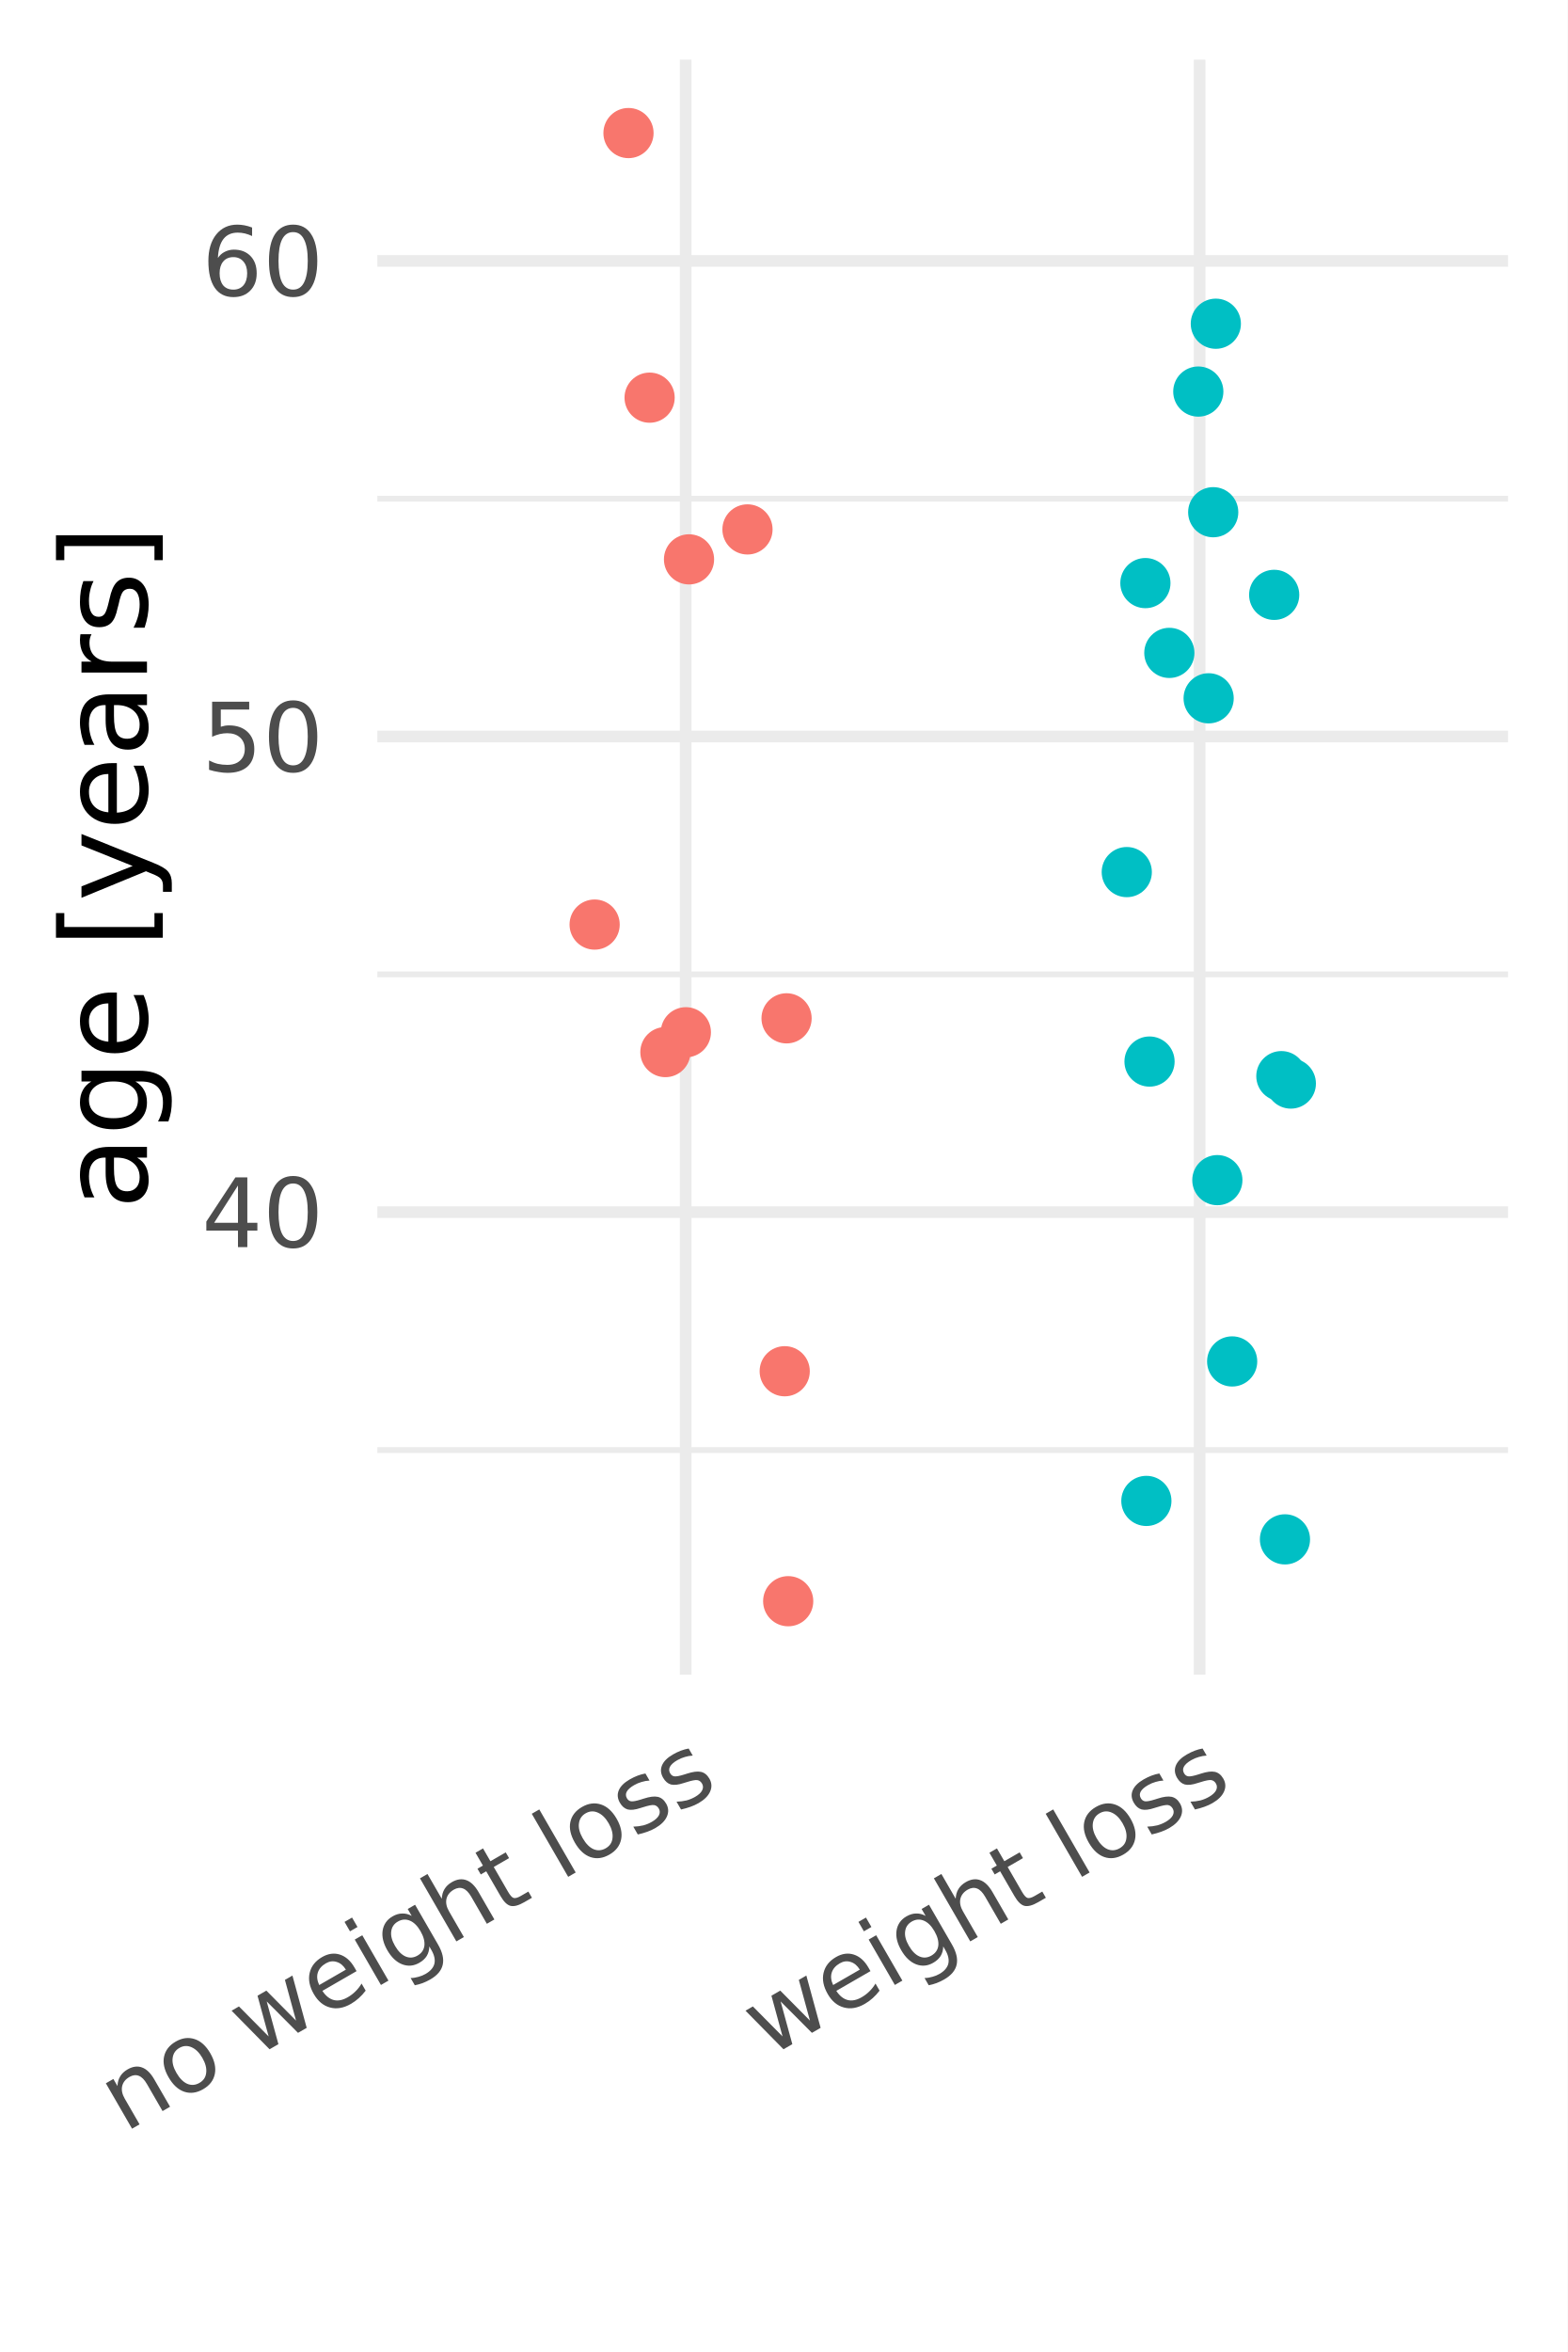
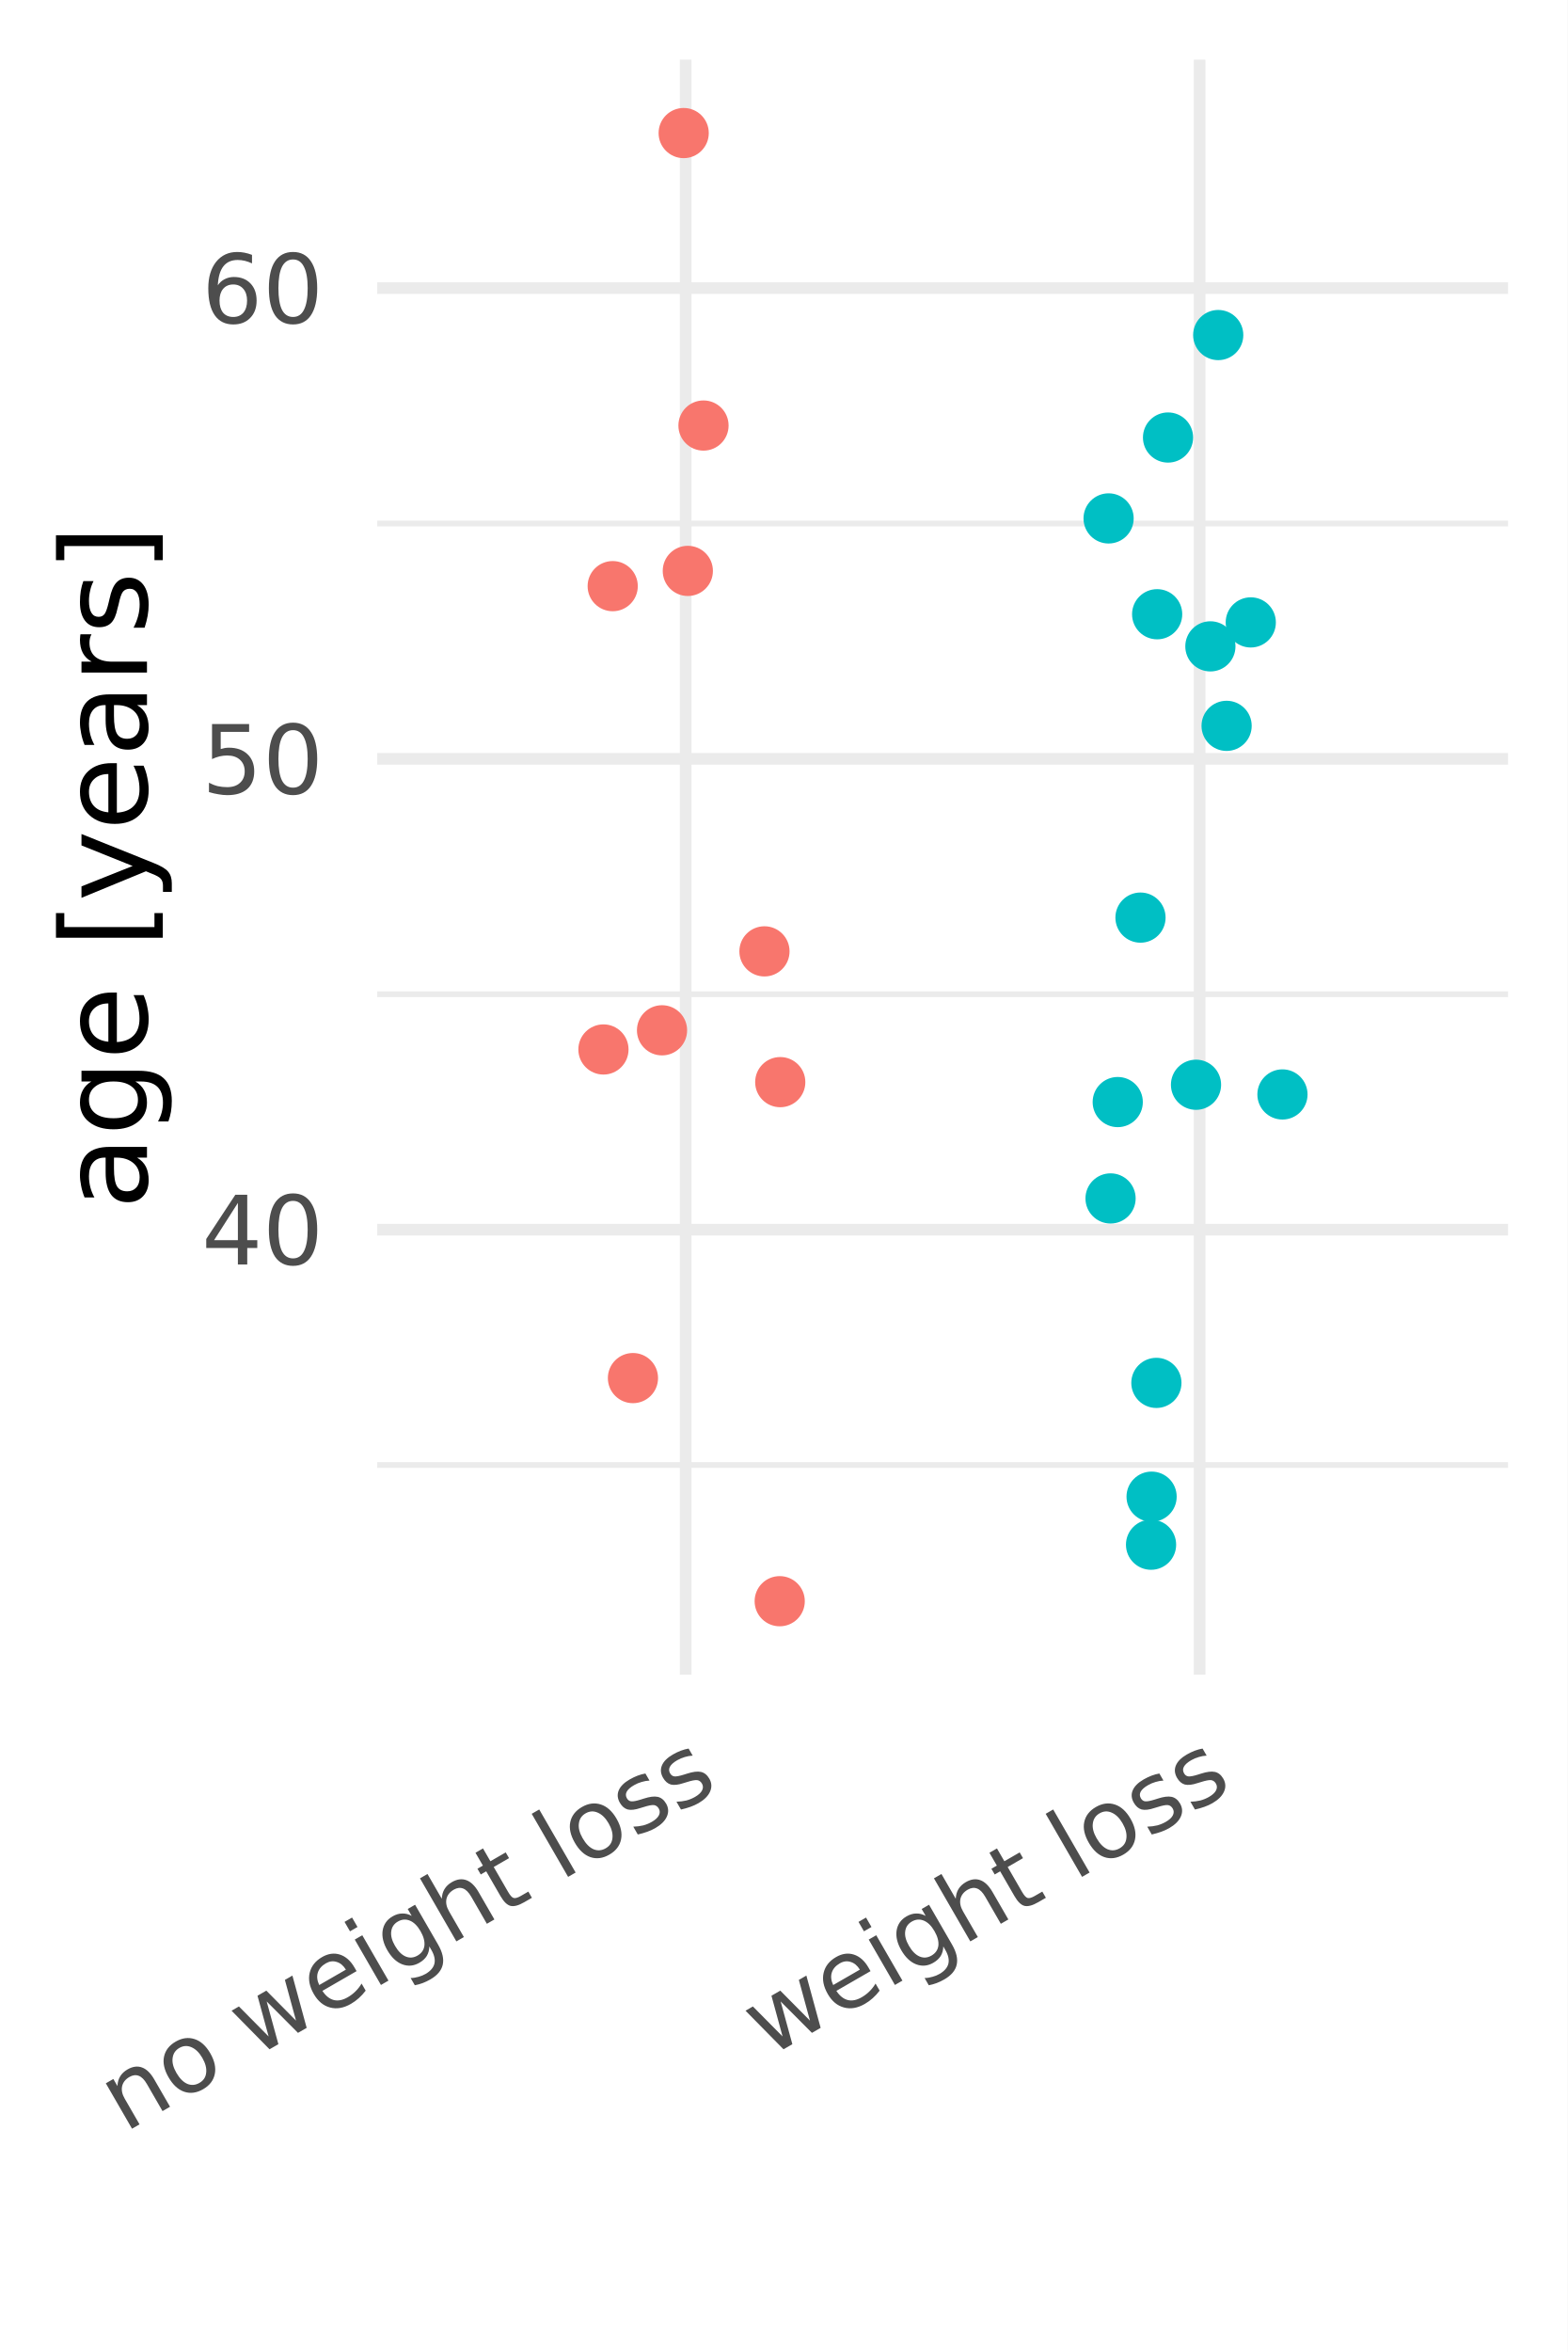
- <svg xmlns="http://www.w3.org/2000/svg" viewBox="0 0 144.00 216.00">
+ <svg xmlns="http://www.w3.org/2000/svg" class="svglite" width="144.00pt" height="216.00pt" viewBox="0 0 144.00 216.00">
  <defs>
    <style type="text/css">
-     line, polyline, polygon, path, rect, circle {
+     .svglite line, .svglite polyline, .svglite polygon, .svglite path, .svglite rect, .svglite circle {
      fill: none;
      stroke: #000000;
      stroke-linecap: round;
      stroke-linejoin: round;
      stroke-miterlimit: 10.00;
    }
  </style>
  </defs>
  <rect width="100%" height="100%" style="stroke: none; fill: #FFFFFF;" />
  <defs>
-     <clipPath id="cpMzQuNjZ8MTM4LjUyfDE1My43OXw1LjQ4">
-       <rect x="34.66" y="5.48" width="103.87" height="148.31" />
-     </clipPath>
-   </defs>
-   <polyline points="34.66,133.17 138.52,133.17 " style="stroke-width: 0.53; stroke: #EBEBEB; stroke-linecap: butt;" clip-path="url(#cpMzQuNjZ8MTM4LjUyfDE1My43OXw1LjQ4)" />
-   <polyline points="34.66,89.48 138.52,89.48 " style="stroke-width: 0.53; stroke: #EBEBEB; stroke-linecap: butt;" clip-path="url(#cpMzQuNjZ8MTM4LjUyfDE1My43OXw1LjQ4)" />
-   <polyline points="34.66,45.80 138.52,45.80 " style="stroke-width: 0.53; stroke: #EBEBEB; stroke-linecap: butt;" clip-path="url(#cpMzQuNjZ8MTM4LjUyfDE1My43OXw1LjQ4)" />
-   <polyline points="34.66,111.32 138.52,111.32 " style="stroke-width: 1.07; stroke: #EBEBEB; stroke-linecap: butt;" clip-path="url(#cpMzQuNjZ8MTM4LjUyfDE1My43OXw1LjQ4)" />
-   <polyline points="34.66,67.64 138.52,67.64 " style="stroke-width: 1.07; stroke: #EBEBEB; stroke-linecap: butt;" clip-path="url(#cpMzQuNjZ8MTM4LjUyfDE1My43OXw1LjQ4)" />
-   <polyline points="34.66,23.96 138.52,23.96 " style="stroke-width: 1.07; stroke: #EBEBEB; stroke-linecap: butt;" clip-path="url(#cpMzQuNjZ8MTM4LjUyfDE1My43OXw1LjQ4)" />
-   <polyline points="62.98,153.79 62.98,5.48 " style="stroke-width: 1.07; stroke: #EBEBEB; stroke-linecap: butt;" clip-path="url(#cpMzQuNjZ8MTM4LjUyfDE1My43OXw1LjQ4)" />
-   <polyline points="110.19,153.79 110.19,5.48 " style="stroke-width: 1.07; stroke: #EBEBEB; stroke-linecap: butt;" clip-path="url(#cpMzQuNjZ8MTM4LjUyfDE1My43OXw1LjQ4)" />
-   <circle cx="107.41" cy="59.96" r="1.95" style="stroke-width: 0.71; stroke: #00BFC4; fill: #00BFC4;" clip-path="url(#cpMzQuNjZ8MTM4LjUyfDE1My43OXw1LjQ4)" />
-   <circle cx="111.82" cy="108.38" r="1.95" style="stroke-width: 0.71; stroke: #00BFC4; fill: #00BFC4;" clip-path="url(#cpMzQuNjZ8MTM4LjUyfDE1My43OXw1LjQ4)" />
-   <circle cx="111.68" cy="29.73" r="1.95" style="stroke-width: 0.71; stroke: #00BFC4; fill: #00BFC4;" clip-path="url(#cpMzQuNjZ8MTM4LjUyfDE1My43OXw1LjQ4)" />
-   <circle cx="117.04" cy="54.63" r="1.95" style="stroke-width: 0.71; stroke: #00BFC4; fill: #00BFC4;" clip-path="url(#cpMzQuNjZ8MTM4LjUyfDE1My43OXw1LjQ4)" />
-   <circle cx="105.30" cy="137.84" r="1.95" style="stroke-width: 0.71; stroke: #00BFC4; fill: #00BFC4;" clip-path="url(#cpMzQuNjZ8MTM4LjUyfDE1My43OXw1LjQ4)" />
-   <circle cx="103.50" cy="80.09" r="1.95" style="stroke-width: 0.71; stroke: #00BFC4; fill: #00BFC4;" clip-path="url(#cpMzQuNjZ8MTM4LjUyfDE1My43OXw1LjQ4)" />
-   <circle cx="105.59" cy="97.49" r="1.95" style="stroke-width: 0.71; stroke: #00BFC4; fill: #00BFC4;" clip-path="url(#cpMzQuNjZ8MTM4LjUyfDE1My43OXw1LjQ4)" />
-   <circle cx="110.07" cy="35.96" r="1.95" style="stroke-width: 0.71; stroke: #00BFC4; fill: #00BFC4;" clip-path="url(#cpMzQuNjZ8MTM4LjUyfDE1My43OXw1LjQ4)" />
-   <circle cx="118.03" cy="141.37" r="1.95" style="stroke-width: 0.71; stroke: #00BFC4; fill: #00BFC4;" clip-path="url(#cpMzQuNjZ8MTM4LjUyfDE1My43OXw1LjQ4)" />
-   <circle cx="105.21" cy="53.55" r="1.95" style="stroke-width: 0.71; stroke: #00BFC4; fill: #00BFC4;" clip-path="url(#cpMzQuNjZ8MTM4LjUyfDE1My43OXw1LjQ4)" />
-   <circle cx="111.44" cy="47.04" r="1.95" style="stroke-width: 0.71; stroke: #00BFC4; fill: #00BFC4;" clip-path="url(#cpMzQuNjZ8MTM4LjUyfDE1My43OXw1LjQ4)" />
-   <circle cx="113.18" cy="125.03" r="1.95" style="stroke-width: 0.71; stroke: #00BFC4; fill: #00BFC4;" clip-path="url(#cpMzQuNjZ8MTM4LjUyfDE1My43OXw1LjQ4)" />
-   <circle cx="118.57" cy="99.51" r="1.95" style="stroke-width: 0.71; stroke: #00BFC4; fill: #00BFC4;" clip-path="url(#cpMzQuNjZ8MTM4LjUyfDE1My43OXw1LjQ4)" />
-   <circle cx="117.70" cy="98.83" r="1.95" style="stroke-width: 0.71; stroke: #00BFC4; fill: #00BFC4;" clip-path="url(#cpMzQuNjZ8MTM4LjUyfDE1My43OXw1LjQ4)" />
-   <circle cx="111.02" cy="64.13" r="1.95" style="stroke-width: 0.71; stroke: #00BFC4; fill: #00BFC4;" clip-path="url(#cpMzQuNjZ8MTM4LjUyfDE1My43OXw1LjQ4)" />
-   <circle cx="61.12" cy="96.62" r="1.95" style="stroke-width: 0.71; stroke: #F8766D; fill: #F8766D;" clip-path="url(#cpMzQuNjZ8MTM4LjUyfDE1My43OXw1LjQ4)" />
-   <circle cx="57.73" cy="12.22" r="1.95" style="stroke-width: 0.71; stroke: #F8766D; fill: #F8766D;" clip-path="url(#cpMzQuNjZ8MTM4LjUyfDE1My43OXw1LjQ4)" />
-   <circle cx="59.67" cy="36.52" r="1.95" style="stroke-width: 0.71; stroke: #F8766D; fill: #F8766D;" clip-path="url(#cpMzQuNjZ8MTM4LjUyfDE1My43OXw1LjQ4)" />
-   <circle cx="54.62" cy="84.91" r="1.95" style="stroke-width: 0.71; stroke: #F8766D; fill: #F8766D;" clip-path="url(#cpMzQuNjZ8MTM4LjUyfDE1My43OXw1LjQ4)" />
-   <circle cx="68.66" cy="48.62" r="1.95" style="stroke-width: 0.71; stroke: #F8766D; fill: #F8766D;" clip-path="url(#cpMzQuNjZ8MTM4LjUyfDE1My43OXw1LjQ4)" />
-   <circle cx="63.29" cy="51.37" r="1.95" style="stroke-width: 0.71; stroke: #F8766D; fill: #F8766D;" clip-path="url(#cpMzQuNjZ8MTM4LjUyfDE1My43OXw1LjQ4)" />
-   <circle cx="72.08" cy="125.93" r="1.95" style="stroke-width: 0.71; stroke: #F8766D; fill: #F8766D;" clip-path="url(#cpMzQuNjZ8MTM4LjUyfDE1My43OXw1LjQ4)" />
-   <circle cx="63.00" cy="94.80" r="1.95" style="stroke-width: 0.71; stroke: #F8766D; fill: #F8766D;" clip-path="url(#cpMzQuNjZ8MTM4LjUyfDE1My43OXw1LjQ4)" />
-   <circle cx="72.40" cy="147.05" r="1.95" style="stroke-width: 0.71; stroke: #F8766D; fill: #F8766D;" clip-path="url(#cpMzQuNjZ8MTM4LjUyfDE1My43OXw1LjQ4)" />
-   <circle cx="72.25" cy="93.52" r="1.95" style="stroke-width: 0.71; stroke: #F8766D; fill: #F8766D;" clip-path="url(#cpMzQuNjZ8MTM4LjUyfDE1My43OXw1LjQ4)" />
-   <defs>
-     <clipPath id="cpMC4wMHwxNDQuMDB8MjE2LjAwfDAuMDA=">
+     <clipPath id="cpMC4wMHwxNDQuMDB8MC4wMHwyMTYuMDA=">
      <rect x="0.00" y="0.00" width="144.00" height="216.00" />
    </clipPath>
  </defs>
-   <g clip-path="url(#cpMC4wMHwxNDQuMDB8MjE2LjAwfDAuMDA=)">
-     <text x="18.53" y="114.53" style="font-size: 8.80px; fill: #4D4D4D; font-family: DejaVu Sans;" textLength="11.20px" lengthAdjust="spacingAndGlyphs">40</text>
+   <g clip-path="url(#cpMC4wMHwxNDQuMDB8MC4wMHwyMTYuMDA=)">
+ </g>
+   <defs>
+     <clipPath id="cpMzQuNjV8MTM4LjUyfDUuNDh8MTUzLjc5">
+       <rect x="34.65" y="5.48" width="103.87" height="148.31" />
+     </clipPath>
+   </defs>
+   <g clip-path="url(#cpMzQuNjV8MTM4LjUyfDUuNDh8MTUzLjc5)">
+     <polyline points="34.65,134.54 138.52,134.54 " style="stroke-width: 0.53; stroke: #EBEBEB; stroke-linecap: butt;" />
+     <polyline points="34.65,91.31 138.52,91.31 " style="stroke-width: 0.53; stroke: #EBEBEB; stroke-linecap: butt;" />
+     <polyline points="34.65,48.08 138.52,48.08 " style="stroke-width: 0.53; stroke: #EBEBEB; stroke-linecap: butt;" />
+     <polyline points="34.65,112.93 138.52,112.93 " style="stroke-width: 1.07; stroke: #EBEBEB; stroke-linecap: butt;" />
+     <polyline points="34.65,69.69 138.52,69.69 " style="stroke-width: 1.07; stroke: #EBEBEB; stroke-linecap: butt;" />
+     <polyline points="34.65,26.46 138.52,26.46 " style="stroke-width: 1.07; stroke: #EBEBEB; stroke-linecap: butt;" />
+     <polyline points="62.98,153.79 62.98,5.48 " style="stroke-width: 1.07; stroke: #EBEBEB; stroke-linecap: butt;" />
+     <polyline points="110.19,153.79 110.19,5.48 " style="stroke-width: 1.07; stroke: #EBEBEB; stroke-linecap: butt;" />
+     <circle cx="111.18" cy="59.36" r="1.95" style="stroke-width: 0.71; stroke: #00BFC4; fill: #00BFC4;" />
+     <circle cx="102.01" cy="110.06" r="1.95" style="stroke-width: 0.71; stroke: #00BFC4; fill: #00BFC4;" />
+     <circle cx="111.90" cy="30.77" r="1.95" style="stroke-width: 0.71; stroke: #00BFC4; fill: #00BFC4;" />
+     <circle cx="106.29" cy="56.41" r="1.95" style="stroke-width: 0.71; stroke: #00BFC4; fill: #00BFC4;" />
+     <circle cx="105.78" cy="137.45" r="1.95" style="stroke-width: 0.71; stroke: #00BFC4; fill: #00BFC4;" />
+     <circle cx="104.76" cy="84.27" r="1.95" style="stroke-width: 0.71; stroke: #00BFC4; fill: #00BFC4;" />
+     <circle cx="117.80" cy="100.51" r="1.95" style="stroke-width: 0.71; stroke: #00BFC4; fill: #00BFC4;" />
+     <circle cx="107.29" cy="40.18" r="1.95" style="stroke-width: 0.71; stroke: #00BFC4; fill: #00BFC4;" />
+     <circle cx="105.73" cy="141.86" r="1.95" style="stroke-width: 0.71; stroke: #00BFC4; fill: #00BFC4;" />
+     <circle cx="114.89" cy="57.16" r="1.95" style="stroke-width: 0.71; stroke: #00BFC4; fill: #00BFC4;" />
+     <circle cx="101.83" cy="47.61" r="1.95" style="stroke-width: 0.71; stroke: #00BFC4; fill: #00BFC4;" />
+     <circle cx="106.22" cy="127.00" r="1.95" style="stroke-width: 0.71; stroke: #00BFC4; fill: #00BFC4;" />
+     <circle cx="102.67" cy="101.21" r="1.95" style="stroke-width: 0.71; stroke: #00BFC4; fill: #00BFC4;" />
+     <circle cx="109.86" cy="99.62" r="1.95" style="stroke-width: 0.71; stroke: #00BFC4; fill: #00BFC4;" />
+     <circle cx="112.67" cy="66.66" r="1.95" style="stroke-width: 0.71; stroke: #00BFC4; fill: #00BFC4;" />
+     <circle cx="71.67" cy="99.38" r="1.95" style="stroke-width: 0.71; stroke: #F8766D; fill: #F8766D;" />
+     <circle cx="62.80" cy="12.22" r="1.95" style="stroke-width: 0.71; stroke: #F8766D; fill: #F8766D;" />
+     <circle cx="64.62" cy="39.08" r="1.95" style="stroke-width: 0.71; stroke: #F8766D; fill: #F8766D;" />
+     <circle cx="70.22" cy="87.37" r="1.95" style="stroke-width: 0.71; stroke: #F8766D; fill: #F8766D;" />
+     <circle cx="56.28" cy="53.83" r="1.95" style="stroke-width: 0.71; stroke: #F8766D; fill: #F8766D;" />
+     <circle cx="63.18" cy="52.43" r="1.95" style="stroke-width: 0.71; stroke: #F8766D; fill: #F8766D;" />
+     <circle cx="58.14" cy="126.56" r="1.95" style="stroke-width: 0.71; stroke: #F8766D; fill: #F8766D;" />
+     <circle cx="60.81" cy="94.62" r="1.95" style="stroke-width: 0.71; stroke: #F8766D; fill: #F8766D;" />
+     <circle cx="71.62" cy="147.05" r="1.95" style="stroke-width: 0.71; stroke: #F8766D; fill: #F8766D;" />
+     <circle cx="55.43" cy="96.38" r="1.95" style="stroke-width: 0.71; stroke: #F8766D; fill: #F8766D;" />
  </g>
-   <g clip-path="url(#cpMC4wMHwxNDQuMDB8MjE2LjAwfDAuMDA=)">
-     <text x="18.53" y="70.85" style="font-size: 8.80px; fill: #4D4D4D; font-family: DejaVu Sans;" textLength="11.20px" lengthAdjust="spacingAndGlyphs">50</text>
-   </g>
-   <g clip-path="url(#cpMC4wMHwxNDQuMDB8MjE2LjAwfDAuMDA=)">
-     <text x="18.53" y="27.16" style="font-size: 8.80px; fill: #4D4D4D; font-family: DejaVu Sans;" textLength="11.20px" lengthAdjust="spacingAndGlyphs">60</text>
-   </g>
-   <g clip-path="url(#cpMC4wMHwxNDQuMDB8MjE2LjAwfDAuMDA=)">
-     <text transform="translate(11.44,195.89) rotate(-30)" style="font-size: 8.80px; fill: #4D4D4D; font-family: DejaVu Sans;" textLength="63.22px" lengthAdjust="spacingAndGlyphs">no weight loss</text>
-   </g>
-   <g clip-path="url(#cpMC4wMHwxNDQuMDB8MjE2LjAwfDAuMDA=)">
-     <text transform="translate(70.56,189.01) rotate(-30)" style="font-size: 8.80px; fill: #4D4D4D; font-family: DejaVu Sans;" textLength="49.47px" lengthAdjust="spacingAndGlyphs">weight loss</text>
-   </g>
-   <g clip-path="url(#cpMC4wMHwxNDQuMDB8MjE2LjAwfDAuMDA=)">
-     <text transform="translate(13.50,111.06) rotate(-90)" style="font-size: 11.00px; font-family: DejaVu Sans;" textLength="62.84px" lengthAdjust="spacingAndGlyphs">age [years]</text>
+   <g clip-path="url(#cpMC4wMHwxNDQuMDB8MC4wMHwyMTYuMDA=)">
+     <text x="29.72" y="116.13" text-anchor="end" style="font-size: 8.80px; fill: #4D4D4D; font-family: DejaVu Sans;" textLength="11.19px" lengthAdjust="spacingAndGlyphs">40</text>
+     <text x="29.72" y="72.90" text-anchor="end" style="font-size: 8.80px; fill: #4D4D4D; font-family: DejaVu Sans;" textLength="11.19px" lengthAdjust="spacingAndGlyphs">50</text>
+     <text x="29.72" y="29.67" text-anchor="end" style="font-size: 8.80px; fill: #4D4D4D; font-family: DejaVu Sans;" textLength="11.19px" lengthAdjust="spacingAndGlyphs">60</text>
+     <text transform="translate(66.19,164.28) rotate(-30)" text-anchor="end" style="font-size: 8.80px; fill: #4D4D4D; font-family: DejaVu Sans;" textLength="63.22px" lengthAdjust="spacingAndGlyphs">no weight loss</text>
+     <text transform="translate(113.40,164.28) rotate(-30)" text-anchor="end" style="font-size: 8.80px; fill: #4D4D4D; font-family: DejaVu Sans;" textLength="49.46px" lengthAdjust="spacingAndGlyphs">weight loss</text>
+     <text transform="translate(13.50,79.64) rotate(-90)" text-anchor="middle" style="font-size: 11.00px; font-family: DejaVu Sans;" textLength="62.84px" lengthAdjust="spacingAndGlyphs">age [years]</text>
  </g>
</svg>
